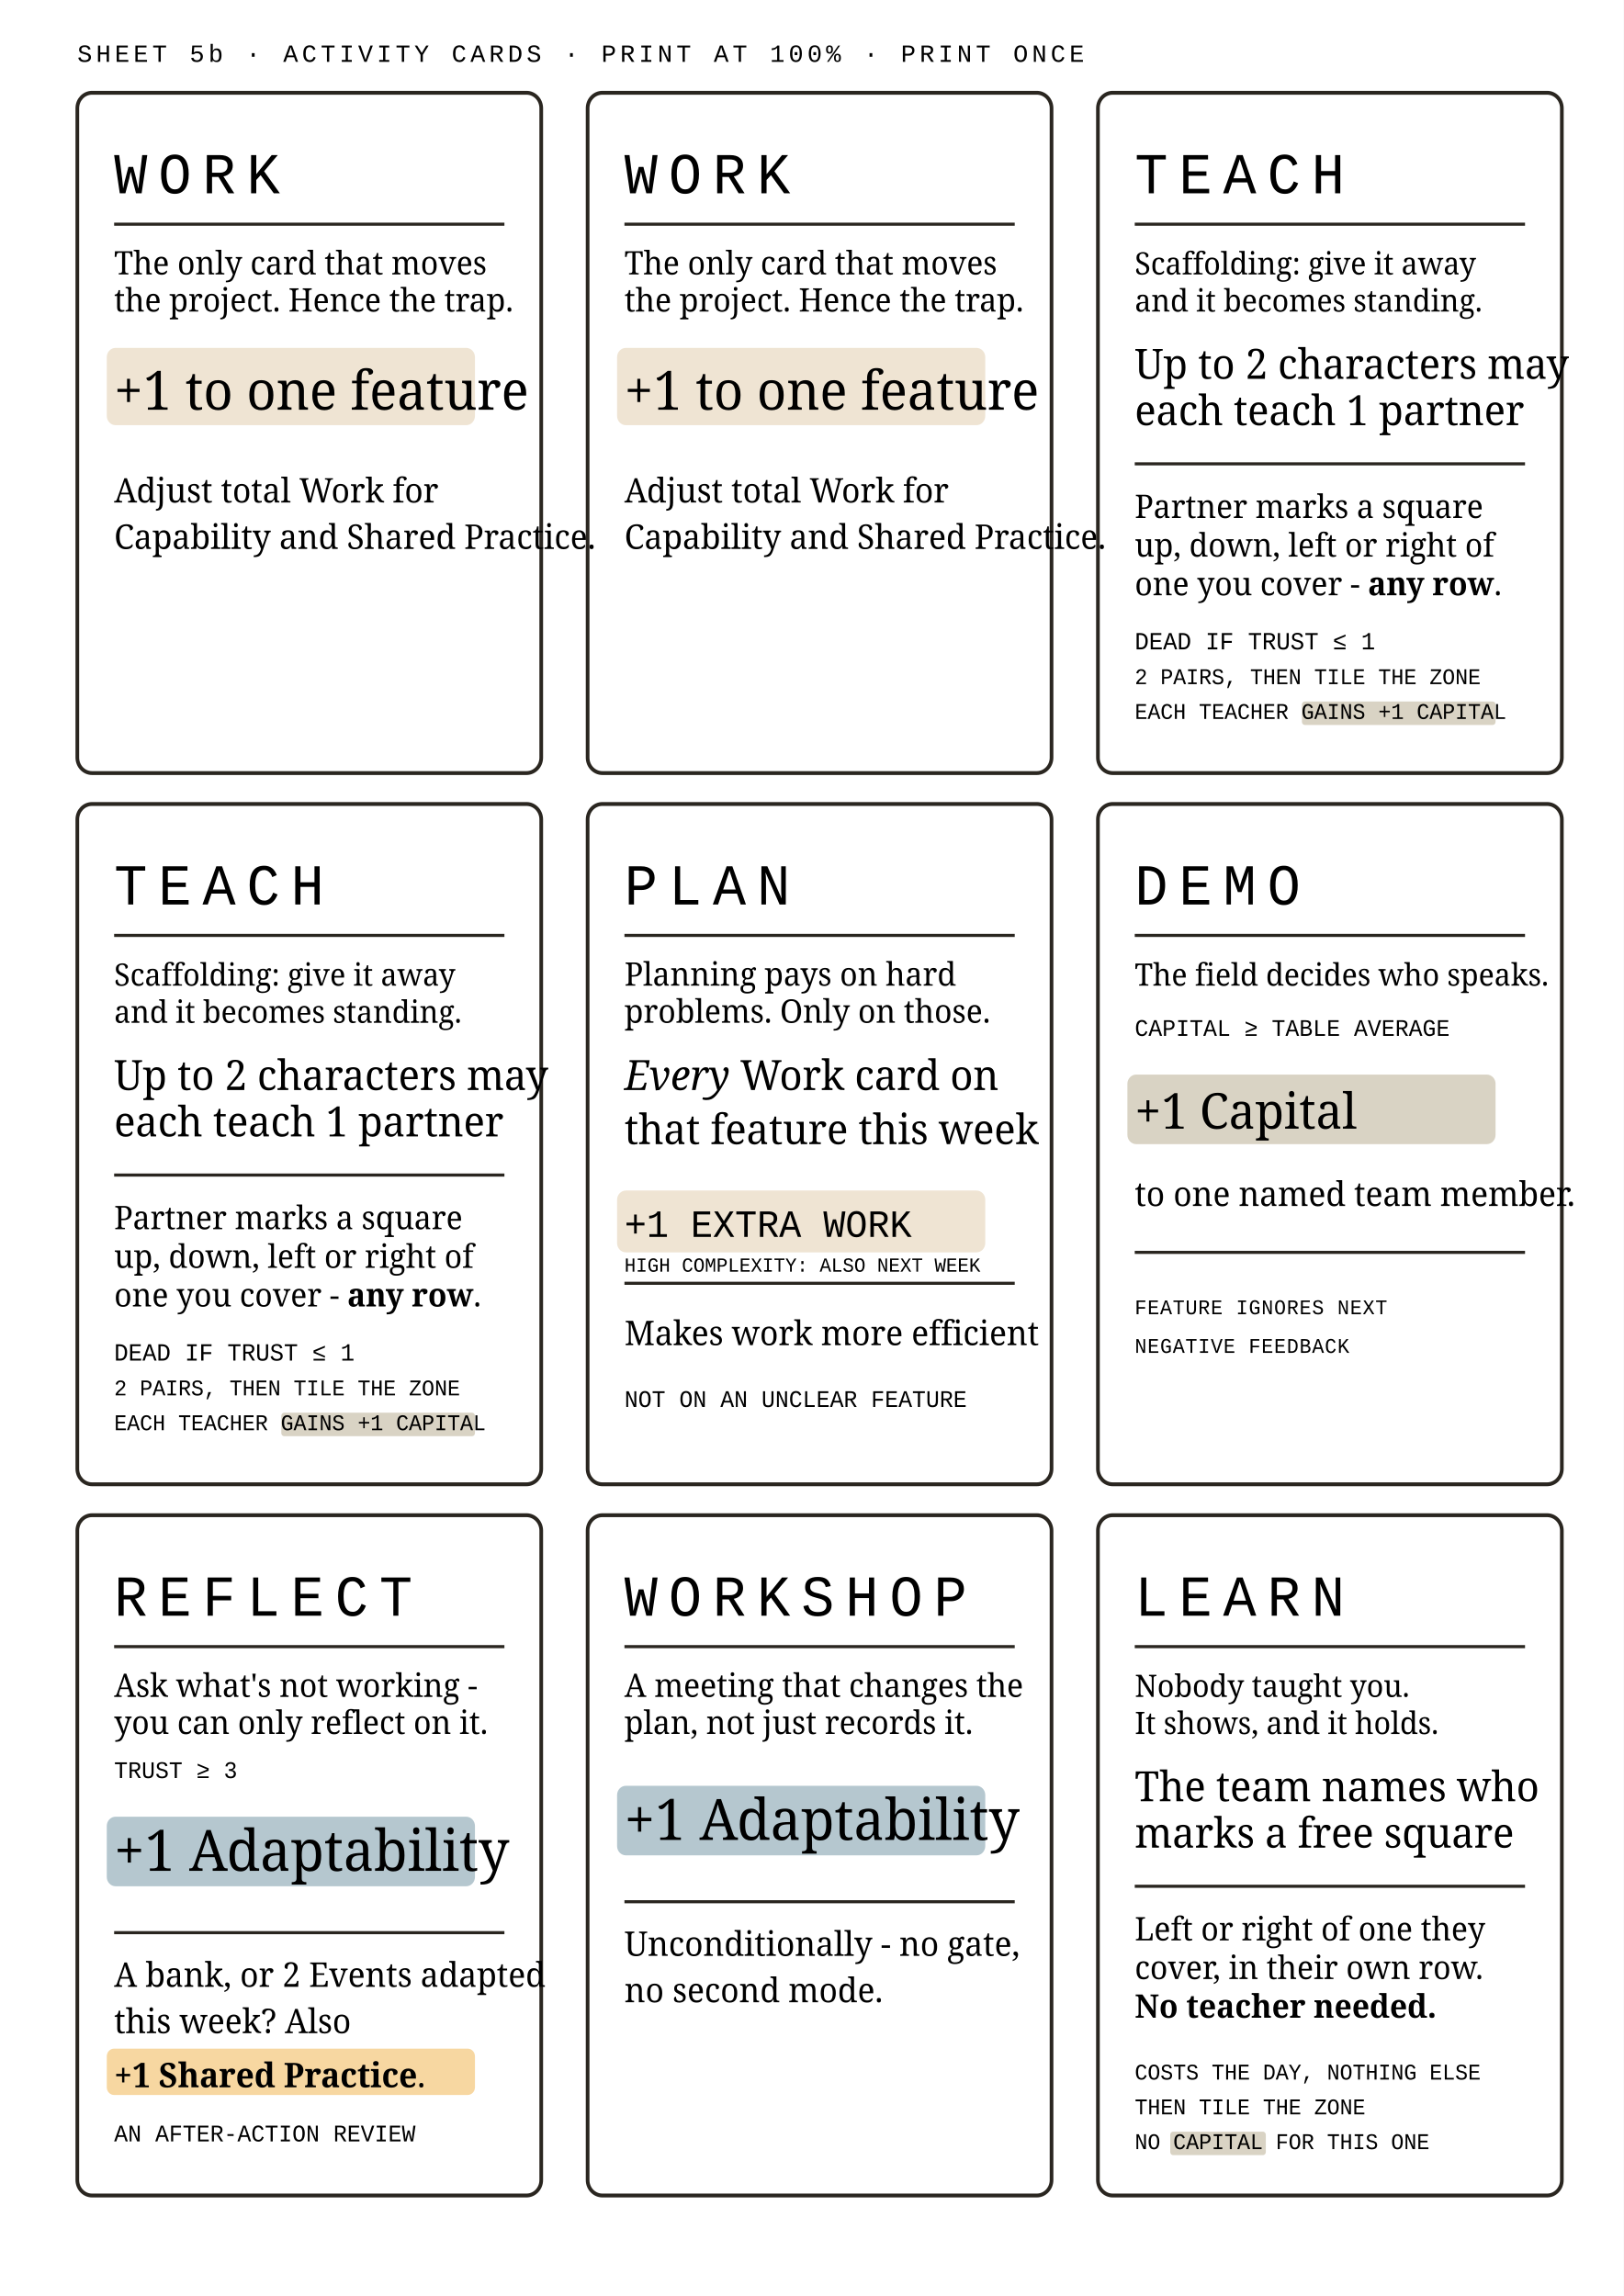
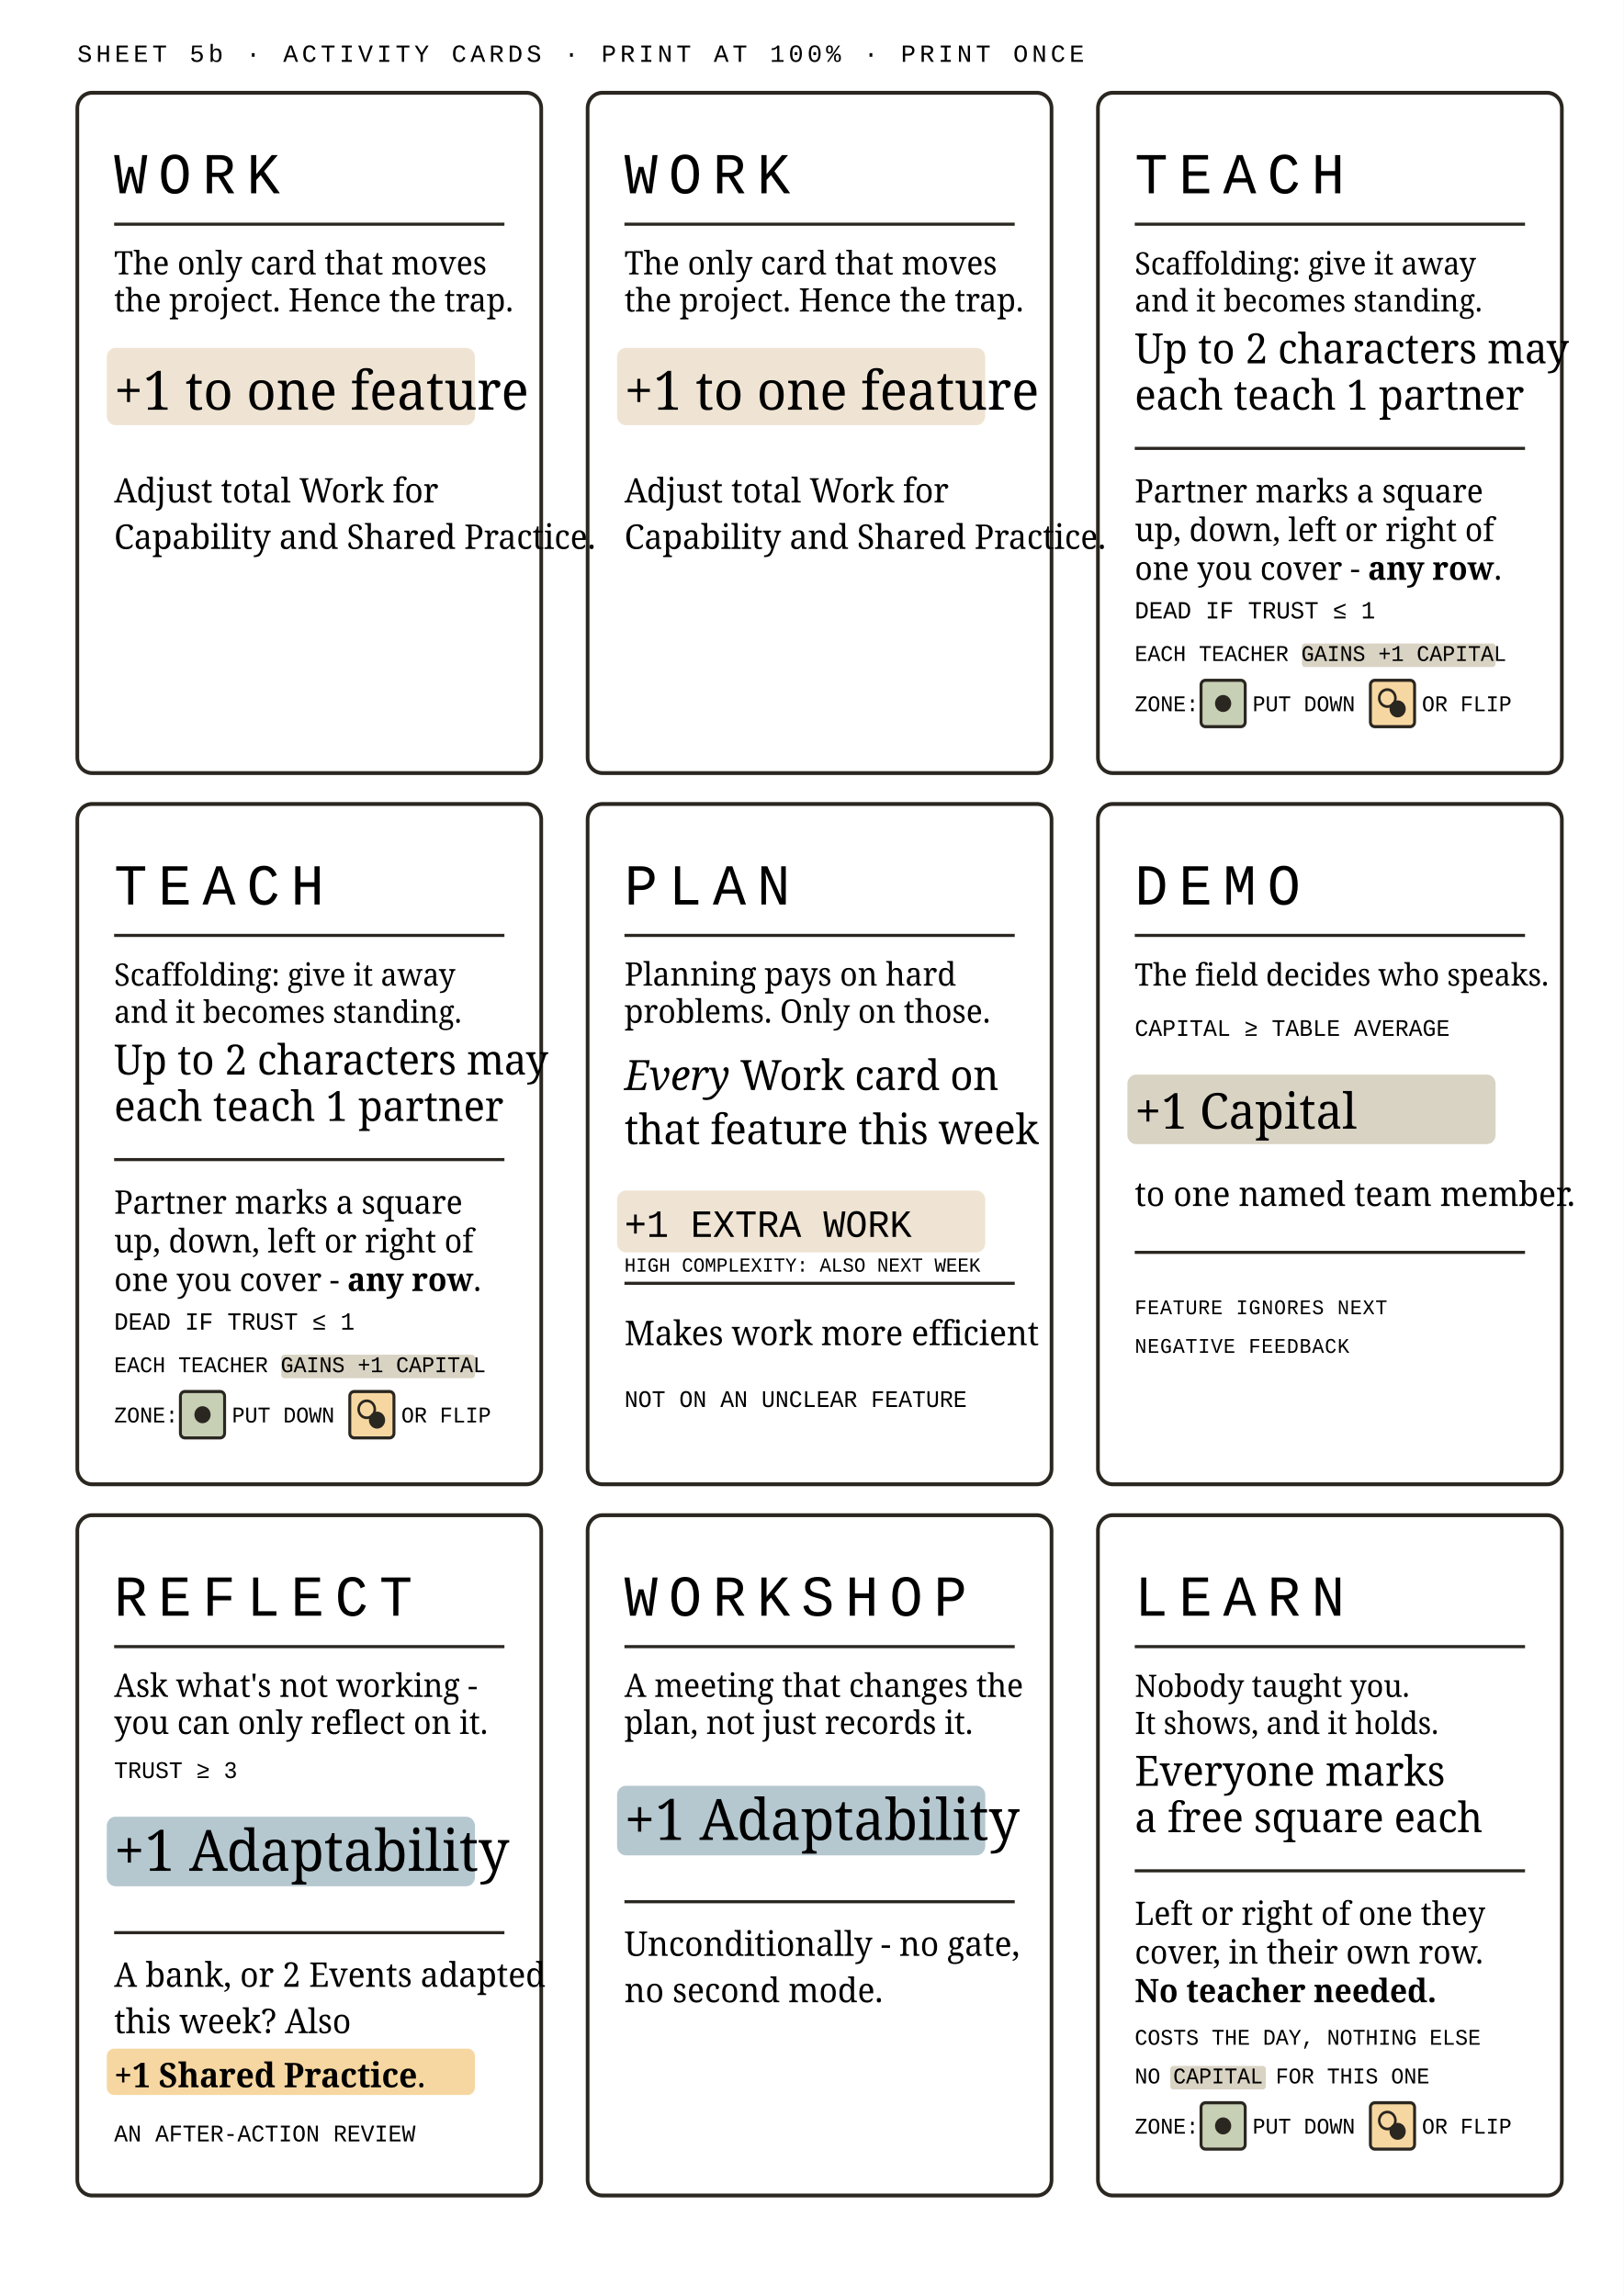
<svg xmlns="http://www.w3.org/2000/svg" width="210mm" height="297mm" viewBox="0 0 210 297">
  <style>
  .s { font-family:"EB Garamond",Garamond,Georgia,serif; fill:#000000; }
  .m { font-family:"IBM Plex Mono","Courier New",monospace; fill:#000000; }
  .c { fill:none; stroke:#2A2620; stroke-width:.5; }
  .h { stroke:#2A2620; stroke-width:.4; fill:none; }
  .q { fill:#000000; }
  .trust { fill:#000000; }
  .adapt { fill:#000000; }
</style>
  <defs>
    <g id="work" transform="scale(.952381,1)">
      <rect width="63" height="88" rx="2" class="c" />
      <text x="5" y="13" class="m" font-size="7.5" letter-spacing="1.5">WORK</text>
      <line x1="5" y1="17" x2="58" y2="17" class="h" stroke-width=".7" />
      <text x="5" y="23.5" class="s" font-size="4.2">The only card that moves</text>
      <text x="5" y="28.3" class="s" font-size="4.2">the project. Hence the trap.</text>
      <g transform="translate(0,11)">
        <rect x="4" y="22" width="50" height="10" rx="1.2" fill="#EFE4D3" />
        <text x="5" y="30" class="s" font-size="7">+1 to one feature</text>
        <text x="5" y="42" class="s" font-size="4.4">Adjust total Work for</text>
        <text x="5" y="48" class="s" font-size="4.4">Capability and Shared Practice.</text>
      </g>
    </g>
+     <g id="ztile-one">
+       <rect x="-3" y="-3" width="6" height="6" rx=".6" fill="#C7CFB5" stroke="#2A2620" stroke-width=".4" />
+       <circle cx="0" cy="0" r="1.1" fill="#2A2620" />
+     </g>
+     <g id="ztile-stack">
+       <rect x="-3" y="-3" width="6" height="6" rx=".6" fill="#F7D7A1" stroke="#2A2620" stroke-width=".4" />
+       <circle cx="-.7" cy="-.7" r="1.1" fill="#F7D7A1" stroke="#2A2620" stroke-width=".35" />
+       <circle cx=".7" cy=".7" r="1.1" fill="#2A2620" />
+     </g>
    <g id="teach" transform="scale(.952381,1)">
      <rect width="63" height="88" rx="2" class="c" />
      <text x="5" y="13" class="m" font-size="7.5" letter-spacing="1.5">TEACH</text>
      <line x1="5" y1="17" x2="58" y2="17" class="h" stroke-width=".7" />
      <text x="5" y="23.5" class="s" font-size="4">Scaffolding: give it away</text>
      <text x="5" y="28.3" class="s" font-size="4">and it becomes standing.</text>
-       <g transform="translate(0,10)">
+       <g transform="translate(0,8)">
        <text x="5" y="27" class="s" font-size="5.4">Up to 2 characters may</text>
        <text x="5" y="33" class="s" font-size="5.4">each teach 1 partner</text>
        <line x1="5" y1="38" x2="58" y2="38" class="h" />
        <text x="5" y="45" class="s" font-size="4.2">Partner marks a square</text>
        <text x="5" y="50" class="s" font-size="4.2">up, down, left or right of</text>
        <text x="5" y="55" class="s" font-size="4.2">one you cover - <tspan font-weight="bold">any row</tspan>.</text>
-         <text x="5" y="62" class="m trust" font-size="3.2">DEAD IF TRUST ≤ 1</text>
-         <text x="5" y="66.5" class="m q" font-size="2.9">2 PAIRS, THEN TILE THE ZONE</text>
-         <rect x="27.7" y="68.74" width="26.3" height="3.04" rx=".4" fill="#D9D3C4" />
-         <text x="5" y="71" class="m q" font-size="2.9">EACH TEACHER GAINS +1 <tspan>CAPITAL</tspan>
+         <text x="5" y="60" class="m trust" font-size="3.2">DEAD IF TRUST ≤ 1</text>
+         <rect x="27.7" y="63.24" width="26.3" height="3.04" rx=".4" fill="#D9D3C4" />
+         <text x="5" y="65.5" class="m q" font-size="2.9">EACH TEACHER GAINS +1 <tspan>CAPITAL</tspan>
        </text>
+         <text x="5" y="72" class="m q" font-size="2.9">ZONE:</text>
+         <use href="#ztile-one" x="17" y="71" />
+         <text x="21" y="72" class="m q" font-size="2.9">PUT DOWN</text>
+         <use href="#ztile-stack" x="40" y="71" />
+         <text x="44" y="72" class="m q" font-size="2.9">OR FLIP</text>
      </g>
    </g>
    <g id="plan" transform="scale(.952381,1)">
      <rect width="63" height="88" rx="2" class="c" />
      <text x="5" y="13" class="m" font-size="7.5" letter-spacing="1.5">PLAN</text>
      <line x1="5" y1="17" x2="58" y2="17" class="h" stroke-width=".7" />
      <text x="5" y="23.5" class="s" font-size="4.2">Planning pays on hard</text>
      <text x="5" y="28.3" class="s" font-size="4.2">problems. Only on those.</text>
      <g transform="translate(0,10)">
        <text x="5" y="27" class="s" font-size="5.4">
          <tspan font-style="italic">Every</tspan> Work card on</text>
        <text x="5" y="34" class="s" font-size="5.4">that feature this week</text>
        <rect x="4" y="40" width="50" height="8" rx="1.2" fill="#EFE4D3" />
        <text x="5" y="46" class="m" font-size="5">+1 EXTRA WORK</text>
        <text x="5" y="50.5" class="m q" font-size="2.6">HIGH COMPLEXITY: ALSO NEXT WEEK</text>
        <line x1="5" y1="52" x2="58" y2="52" class="h" />
        <text x="5" y="60" class="s" font-size="4.4">Makes work more efficient</text>
        <text x="5" y="68" class="m" font-size="3.1">NOT ON AN UNCLEAR FEATURE</text>
      </g>
    </g>
    <g id="demo" transform="scale(.952381,1)">
      <rect width="63" height="88" rx="2" class="c" />
      <text x="5" y="13" class="m" font-size="7.5" letter-spacing="1.5">DEMO</text>
      <line x1="5" y1="17" x2="58" y2="17" class="h" stroke-width=".7" />
      <text x="5" y="23.5" class="s" font-size="4">The field decides who speaks.</text>
      <g transform="translate(0,6)">
        <text x="5" y="24" class="m" font-size="3.1">CAPITAL ≥ TABLE AVERAGE</text>
        <rect x="4" y="29" width="50" height="9" rx="1.2" fill="#D9D3C4" />
        <text x="5" y="36" class="s" font-size="6.4">+1 Capital</text>
        <text x="5" y="46" class="s" font-size="4.4">to one named team member.</text>
        <line x1="5" y1="52" x2="58" y2="52" class="h" />
        <text x="5" y="60" class="m q" font-size="2.7" letter-spacing=".1">FEATURE IGNORES NEXT</text>
        <text x="5" y="65" class="m q" font-size="2.7" letter-spacing=".1">NEGATIVE FEEDBACK</text>
      </g>
    </g>
    <g id="reflect" transform="scale(.952381,1)">
      <rect width="63" height="88" rx="2" class="c" />
      <text x="5" y="13" class="m" font-size="7.5" letter-spacing="1.5">REFLECT</text>
      <line x1="5" y1="17" x2="58" y2="17" class="h" stroke-width=".7" />
      <text x="5" y="23.5" class="s" font-size="4.2">Ask what's not working -</text>
      <text x="5" y="28.3" class="s" font-size="4.2">you can only reflect on it.</text>
      <g transform="translate(0,10)">
        <text x="5" y="24" class="m" font-size="3.1">TRUST ≥ 3</text>
        <rect x="4" y="29" width="50" height="9" rx="1.2" fill="#B5C7CF" />
        <text x="5" y="36" class="s adapt" font-size="7.4">+1 Adaptability</text>
        <line x1="5" y1="44" x2="58" y2="44" class="h" />
        <text x="5" y="51" class="s" font-size="4.4">A bank, or 2 Events adapted</text>
        <text x="5" y="57" class="s" font-size="4.4">this week? Also</text>
        <rect x="4" y="59" width="50" height="6" rx="1" fill="#F7D7A1" />
        <text x="5" y="64" class="s" font-size="4.4">
          <tspan font-weight="bold">+1 Shared Practice</tspan>.</text>
        <text x="5" y="71" class="m q" font-size="3.1">AN AFTER-ACTION REVIEW</text>
      </g>
    </g>
    <g id="workshop" transform="scale(.952381,1)">
      <rect width="63" height="88" rx="2" class="c" />
      <text x="5" y="13" class="m" font-size="7.5" letter-spacing="1.5">WORKSHOP</text>
      <line x1="5" y1="17" x2="58" y2="17" class="h" stroke-width=".7" />
      <text x="5" y="23.5" class="s" font-size="4.2">A meeting that changes the</text>
      <text x="5" y="28.3" class="s" font-size="4.2">plan, not just records it.</text>
      <g transform="translate(0,10)">
        <rect x="4" y="25" width="50" height="9" rx="1.2" fill="#B5C7CF" />
        <text x="5" y="32" class="s adapt" font-size="7.4">+1 Adaptability</text>
        <line x1="5" y1="40" x2="58" y2="40" class="h" />
        <text x="5" y="47" class="s" font-size="4.4">Unconditionally - no gate,</text>
        <text x="5" y="53" class="s" font-size="4.4">no second mode.</text>
      </g>
    </g>
    <g id="learn" transform="scale(.952381,1)">
      <rect width="63" height="88" rx="2" class="c" />
      <text x="5" y="13" class="m" font-size="7.5" letter-spacing="1.5">LEARN</text>
      <line x1="5" y1="17" x2="58" y2="17" class="h" stroke-width=".7" />
      <text x="5" y="23.5" class="s" font-size="4">Nobody taught you.</text>
      <text x="5" y="28.3" class="s" font-size="4">It shows, and it holds.</text>
-       <g transform="translate(0,10)">
-         <text x="5" y="27" class="s" font-size="5.4">The team names who</text>
-         <text x="5" y="33" class="s" font-size="5.4">marks a free square</text>
+       <g transform="translate(0,8)">
+         <text x="5" y="27" class="s" font-size="5.4">Everyone marks</text>
+         <text x="5" y="33" class="s" font-size="5.4">a free square each</text>
        <line x1="5" y1="38" x2="58" y2="38" class="h" />
        <text x="5" y="45" class="s" font-size="4.2">Left or right of one they</text>
        <text x="5" y="50" class="s" font-size="4.2">cover, in their own row.</text>
        <text x="5" y="55" class="s" font-size="4.2">
          <tspan font-weight="bold">No teacher needed.</tspan>
        </text>
-         <text x="5" y="63" class="m q" font-size="2.9">COSTS THE DAY, NOTHING ELSE</text>
-         <text x="5" y="67.5" class="m" font-size="2.9">THEN TILE THE ZONE</text>
-         <rect x="9.82" y="69.74" width="12.98" height="3.04" rx=".4" fill="#D9D3C4" />
-         <text x="5" y="72" class="m q" font-size="2.9">NO <tspan>CAPITAL</tspan> FOR THIS ONE</text>
+         <text x="5" y="60.5" class="m q" font-size="2.9">COSTS THE DAY, NOTHING ELSE</text>
+         <rect x="9.82" y="63.24" width="12.98" height="3.04" rx=".4" fill="#D9D3C4" />
+         <text x="5" y="65.5" class="m q" font-size="2.9">NO <tspan>CAPITAL</tspan> FOR THIS ONE</text>
+         <text x="5" y="72" class="m q" font-size="2.9">ZONE:</text>
+         <use href="#ztile-one" x="17" y="71" />
+         <text x="21" y="72" class="m q" font-size="2.9">PUT DOWN</text>
+         <use href="#ztile-stack" x="40" y="71" />
+         <text x="44" y="72" class="m q" font-size="2.9">OR FLIP</text>
      </g>
    </g>
  </defs>
  <rect width="210" height="297" fill="#FFFFFF" />
  <text x="10" y="8" class="m" font-size="3.2" letter-spacing=".5">SHEET 5b · ACTIVITY CARDS · PRINT AT 100% · PRINT ONCE</text>
  <use href="#work" x="10" y="12" />
  <use href="#work" x="76" y="12" />
  <use href="#teach" x="142" y="12" />
  <use href="#teach" x="10" y="104" />
  <use href="#plan" x="76" y="104" />
  <use href="#demo" x="142" y="104" />
  <use href="#reflect" x="10" y="196" />
  <use href="#workshop" x="76" y="196" />
  <use href="#learn" x="142" y="196" />
</svg>
